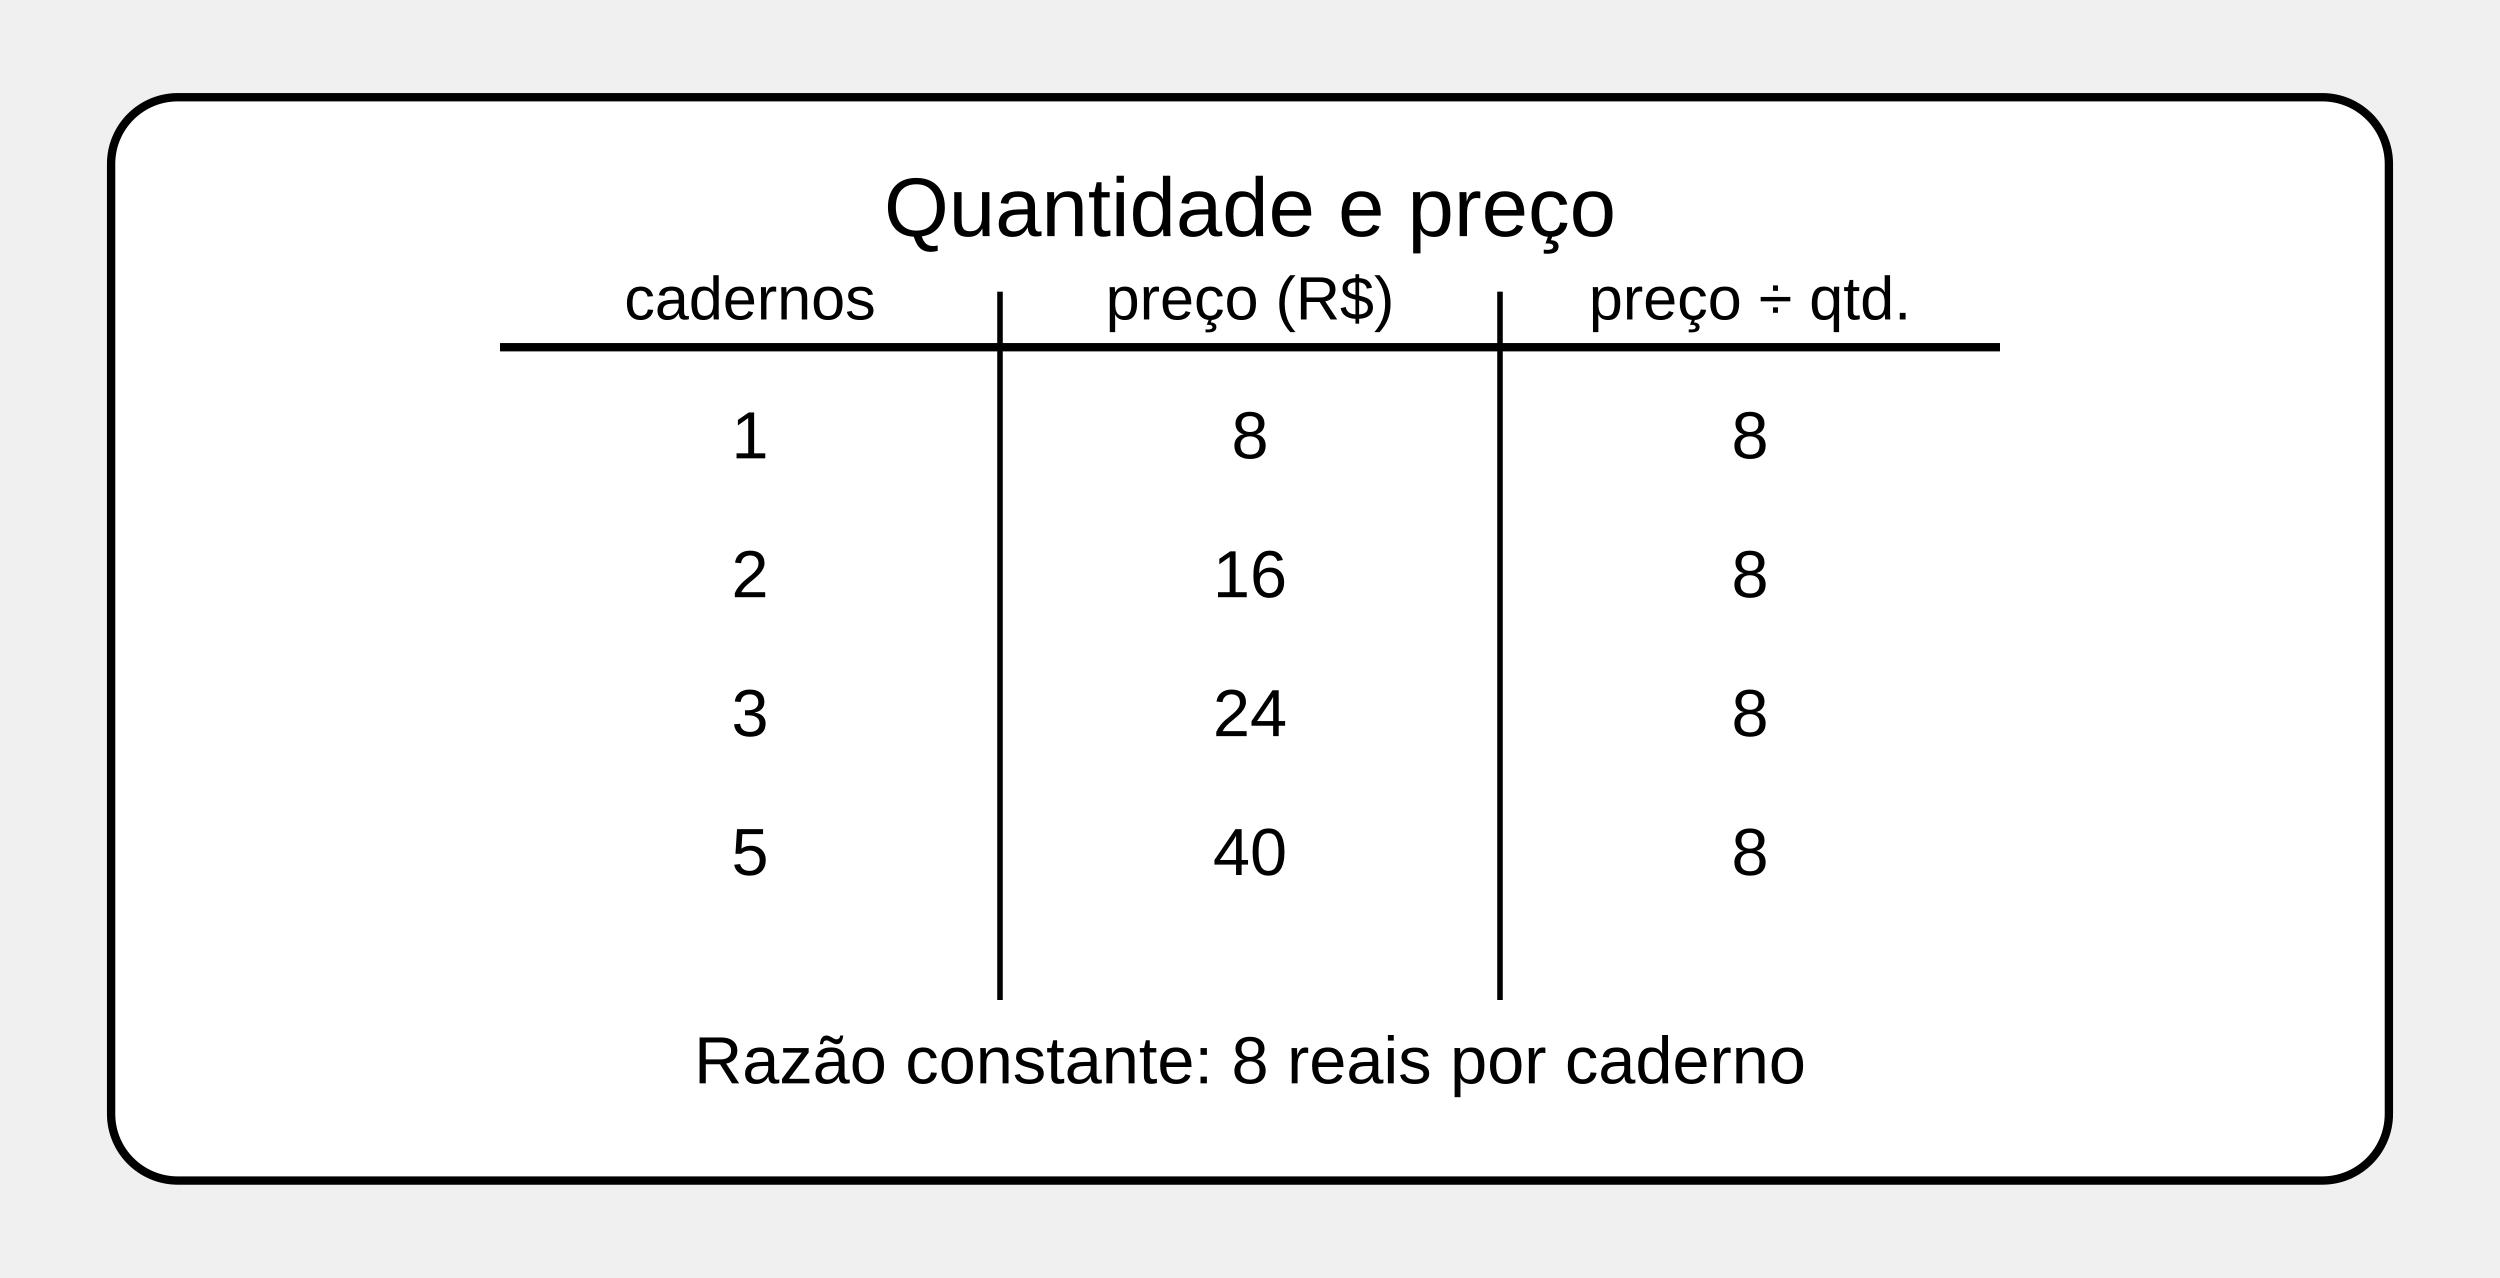
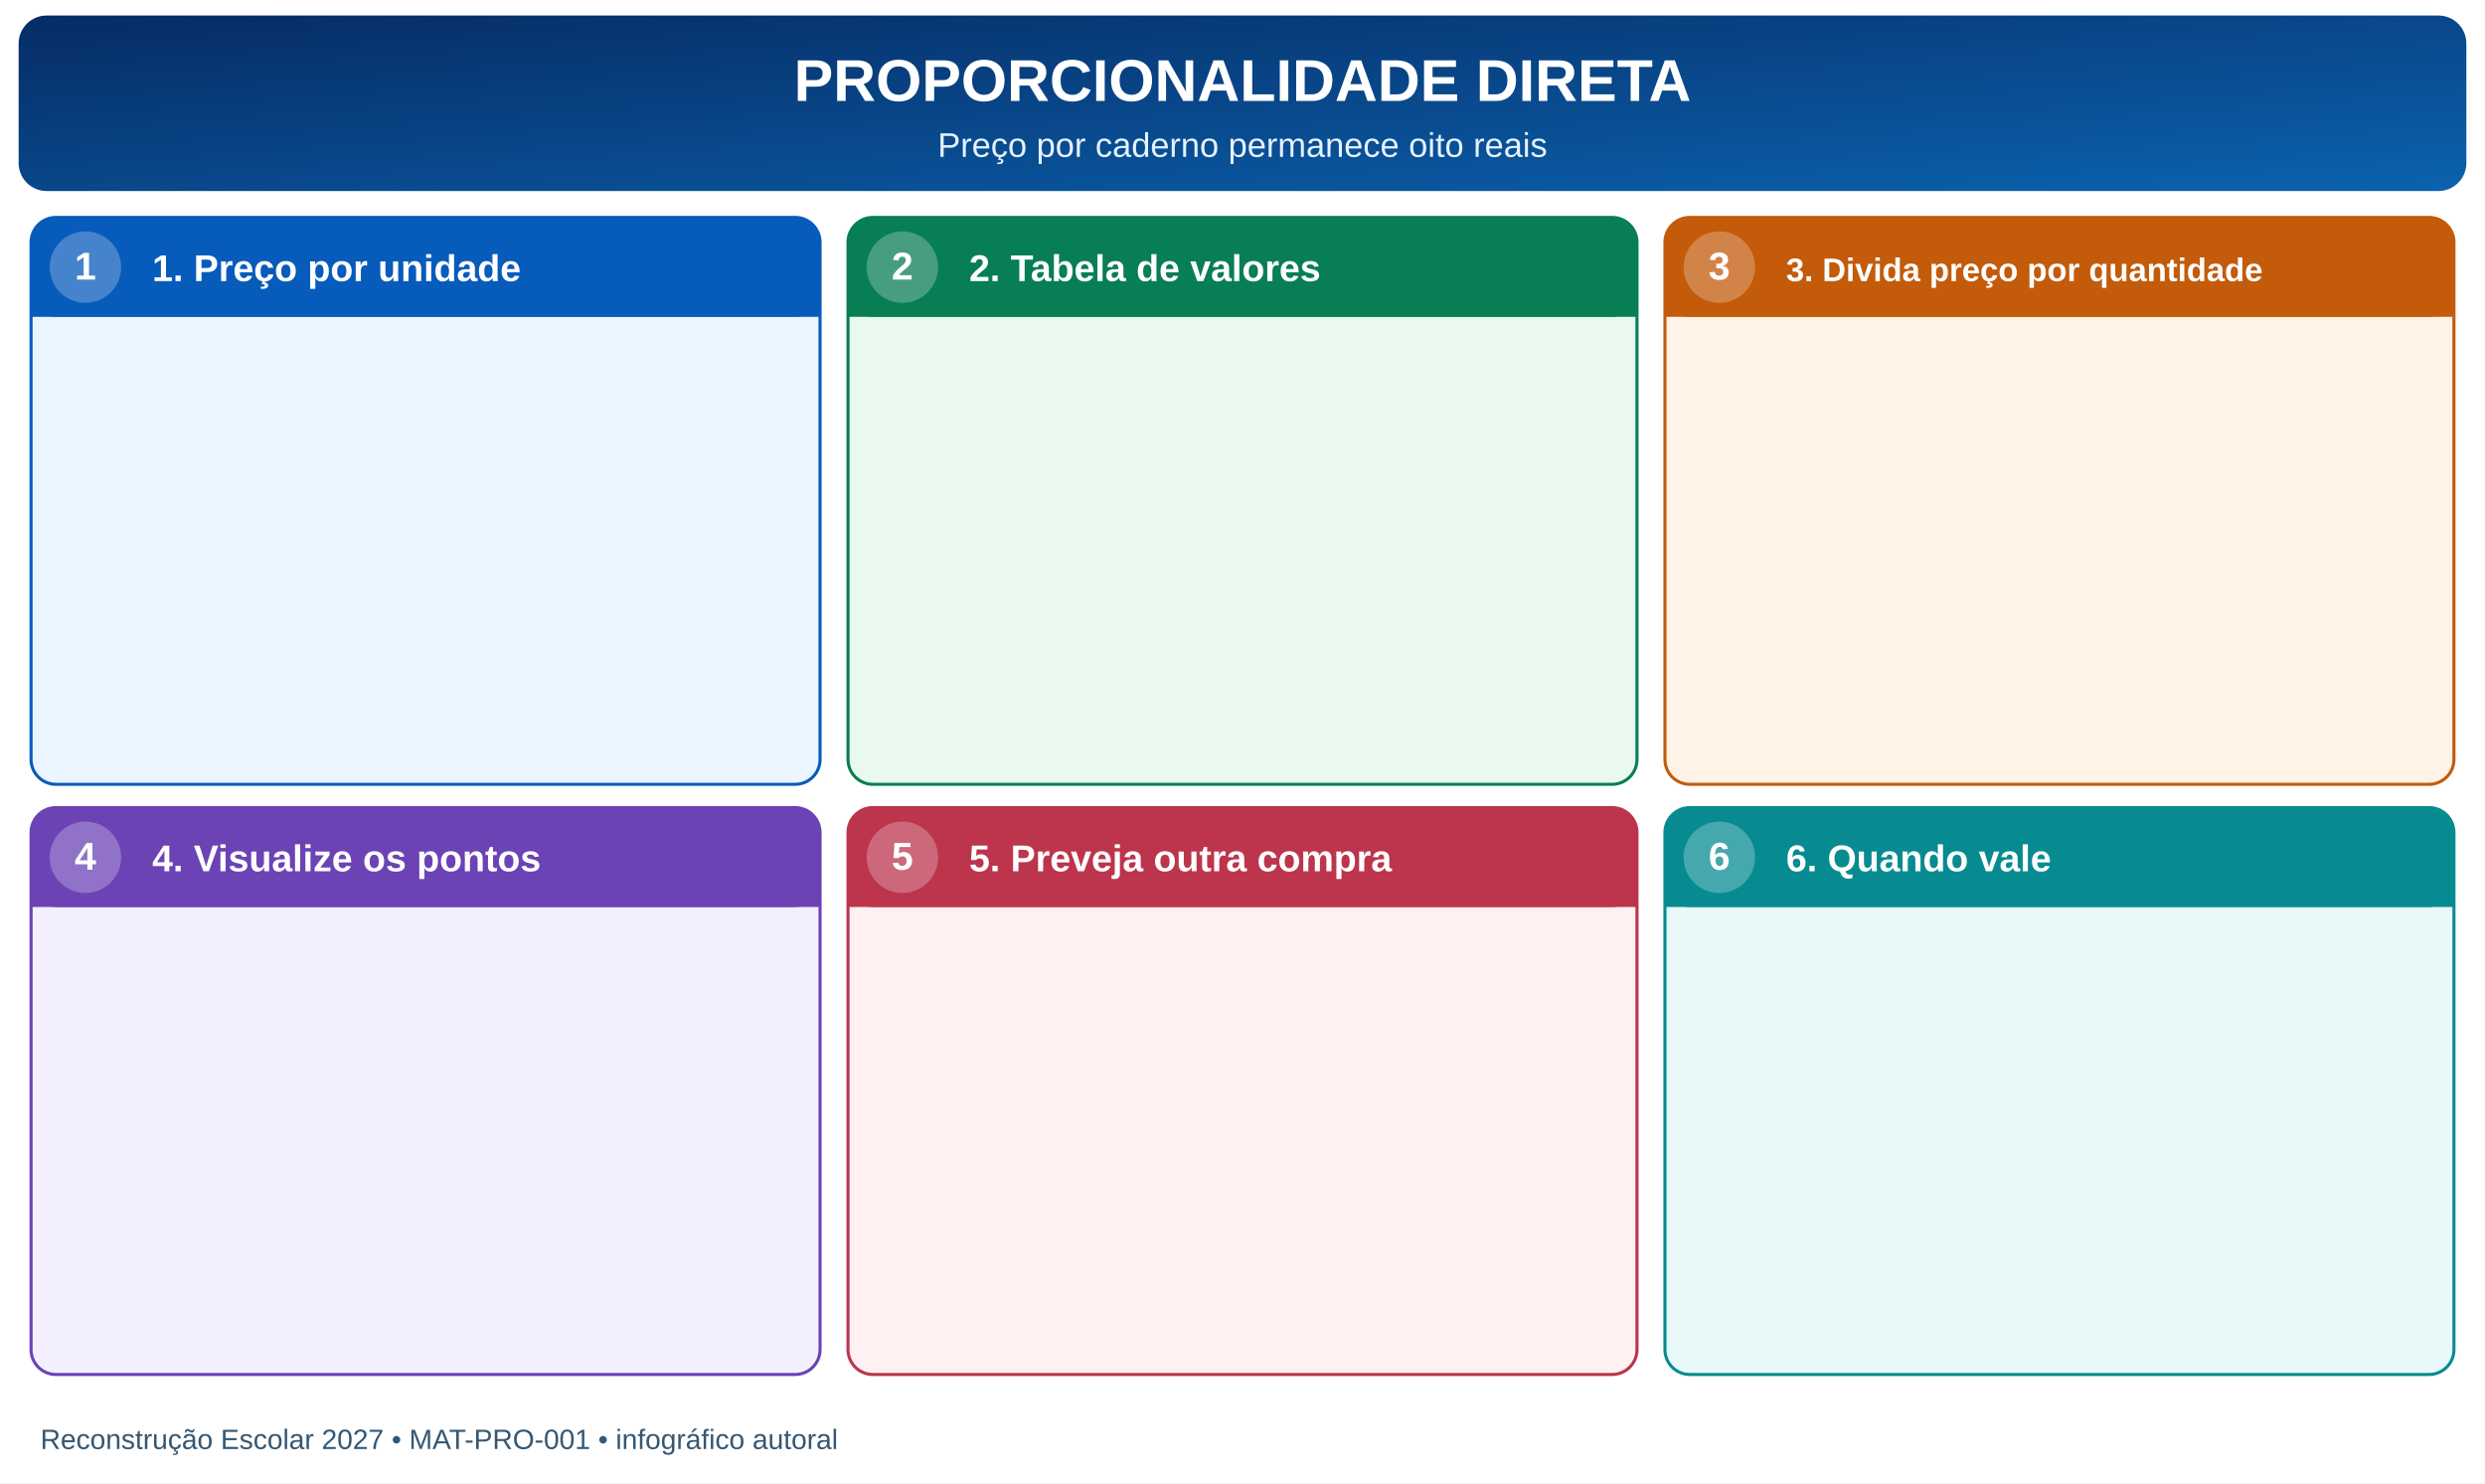
- <svg xmlns="http://www.w3.org/2000/svg" width="900" height="460" viewBox="0 0 900 460" role="img" aria-labelledby="t d">
-   <rect x="40" y="35" width="820" height="390" rx="24" fill="white" stroke="currentColor" stroke-width="3" />
-   <text x="450" y="85" text-anchor="middle" font-size="30" font-family="Arial">Quantidade e preço</text>
-   <line x1="180" y1="125" x2="720" y2="125" stroke="currentColor" stroke-width="3" />
-   <line x1="360" y1="105" x2="360" y2="360" stroke="currentColor" stroke-width="2" />
-   <line x1="540" y1="105" x2="540" y2="360" stroke="currentColor" stroke-width="2" />
-   <text x="270" y="115" text-anchor="middle" font-size="22" font-family="Arial">cadernos</text>
-   <text x="450" y="115" text-anchor="middle" font-size="22" font-family="Arial">preço (R$)</text>
-   <text x="630" y="115" text-anchor="middle" font-size="22" font-family="Arial">preço ÷ qtd.</text>
-   <g font-family="Arial" font-size="24" text-anchor="middle">
-     <text x="270" y="165">1</text>
-     <text x="450" y="165">8</text>
-     <text x="630" y="165">8</text>
-     <text x="270" y="215">2</text>
-     <text x="450" y="215">16</text>
-     <text x="630" y="215">8</text>
-     <text x="270" y="265">3</text>
-     <text x="450" y="265">24</text>
-     <text x="630" y="265">8</text>
-     <text x="270" y="315">5</text>
-     <text x="450" y="315">40</text>
-     <text x="630" y="315">8</text>
-   </g>
-   <text x="450" y="390" text-anchor="middle" font-size="24" font-family="Arial">Razão constante: 8 reais por caderno</text>
+ <svg xmlns="http://www.w3.org/2000/svg" viewBox="0 0 1600 955" role="img" aria-labelledby="title desc">
+   <defs>
+     <linearGradient id="hd" x1="0" y1="0" x2="1" y2="1">
+       <stop offset="0" stop-color="#062c65" />
+       <stop offset="1" stop-color="#0b62ae" />
+     </linearGradient>
+   </defs>
+   <rect width="1600" height="955" fill="#fff" />
+   <rect x="12" y="10" width="1576" height="113" rx="18" fill="url(#hd)" />
+   <text x="800" y="65" text-anchor="middle" font-family="Arial,DejaVu Sans,sans-serif" font-size="38" font-weight="700" fill="#fff">PROPORCIONALIDADE DIRETA</text>
+   <text x="800" y="101" text-anchor="middle" font-family="Arial,DejaVu Sans,sans-serif" font-size="22" font-weight="400" fill="#e6f1ff">Preço por caderno permanece oito reais</text>
+   <rect x="20" y="140" width="508" height="365" rx="16" fill="#ebf5ff" stroke="#075bbb" stroke-width="2" />
+   <rect x="20" y="140" width="508" height="64" rx="16" fill="#075bbb" />
+   <rect x="20" y="186" width="508" height="18" fill="#075bbb" />
+   <circle cx="55" cy="172" r="23" fill="#fff" opacity=".25" />
+   <text x="55" y="180" text-anchor="middle" font-family="Arial,DejaVu Sans,sans-serif" font-size="25" font-weight="700" fill="#fff">1</text>
+   <text x="98" y="181" text-anchor="start" font-family="Arial,DejaVu Sans,sans-serif" font-size="24" font-weight="700" fill="#fff">1. Preço por unidade</text>
+   <rect x="546" y="140" width="508" height="365" rx="16" fill="#e9f9f0" stroke="#087e54" stroke-width="2" />
+   <rect x="546" y="140" width="508" height="64" rx="16" fill="#087e54" />
+   <rect x="546" y="186" width="508" height="18" fill="#087e54" />
+   <circle cx="581" cy="172" r="23" fill="#fff" opacity=".25" />
+   <text x="581" y="180" text-anchor="middle" font-family="Arial,DejaVu Sans,sans-serif" font-size="25" font-weight="700" fill="#fff">2</text>
+   <text x="624" y="181" text-anchor="start" font-family="Arial,DejaVu Sans,sans-serif" font-size="24" font-weight="700" fill="#fff">2. Tabela de valores</text>
+   <rect x="1072" y="140" width="508" height="365" rx="16" fill="#fff2e6" stroke="#c35b0b" stroke-width="2" />
+   <rect x="1072" y="140" width="508" height="64" rx="16" fill="#c35b0b" />
+   <rect x="1072" y="186" width="508" height="18" fill="#c35b0b" />
+   <circle cx="1107" cy="172" r="23" fill="#fff" opacity=".25" />
+   <text x="1107" y="180" text-anchor="middle" font-family="Arial,DejaVu Sans,sans-serif" font-size="25" font-weight="700" fill="#fff">3</text>
+   <text x="1150" y="181" text-anchor="start" font-family="Arial,DejaVu Sans,sans-serif" font-size="21" font-weight="700" fill="#fff">3. Divida preço por quantidade</text>
+   <rect x="20" y="520" width="508" height="365" rx="16" fill="#f3efff" stroke="#6b43b5" stroke-width="2" />
+   <rect x="20" y="520" width="508" height="64" rx="16" fill="#6b43b5" />
+   <rect x="20" y="566" width="508" height="18" fill="#6b43b5" />
+   <circle cx="55" cy="552" r="23" fill="#fff" opacity=".25" />
+   <text x="55" y="560" text-anchor="middle" font-family="Arial,DejaVu Sans,sans-serif" font-size="25" font-weight="700" fill="#fff">4</text>
+   <text x="98" y="561" text-anchor="start" font-family="Arial,DejaVu Sans,sans-serif" font-size="24" font-weight="700" fill="#fff">4. Visualize os pontos</text>
+   <rect x="546" y="520" width="508" height="365" rx="16" fill="#fff0f2" stroke="#bc354d" stroke-width="2" />
+   <rect x="546" y="520" width="508" height="64" rx="16" fill="#bc354d" />
+   <rect x="546" y="566" width="508" height="18" fill="#bc354d" />
+   <circle cx="581" cy="552" r="23" fill="#fff" opacity=".25" />
+   <text x="581" y="560" text-anchor="middle" font-family="Arial,DejaVu Sans,sans-serif" font-size="25" font-weight="700" fill="#fff">5</text>
+   <text x="624" y="561" text-anchor="start" font-family="Arial,DejaVu Sans,sans-serif" font-size="24" font-weight="700" fill="#fff">5. Preveja outra compra</text>
+   <rect x="1072" y="520" width="508" height="365" rx="16" fill="#e9f9fa" stroke="#078b91" stroke-width="2" />
+   <rect x="1072" y="520" width="508" height="64" rx="16" fill="#078b91" />
+   <rect x="1072" y="566" width="508" height="18" fill="#078b91" />
+   <circle cx="1107" cy="552" r="23" fill="#fff" opacity=".25" />
+   <text x="1107" y="560" text-anchor="middle" font-family="Arial,DejaVu Sans,sans-serif" font-size="25" font-weight="700" fill="#fff">6</text>
+   <text x="1150" y="561" text-anchor="start" font-family="Arial,DejaVu Sans,sans-serif" font-size="24" font-weight="700" fill="#fff">6. Quando vale</text>
+   <text x="26" y="933" text-anchor="start" font-family="Arial,DejaVu Sans,sans-serif" font-size="18" font-weight="400" fill="#355772">Reconstrução Escolar 2027 • MAT-PRO-001 • infográfico autoral</text>
</svg>
